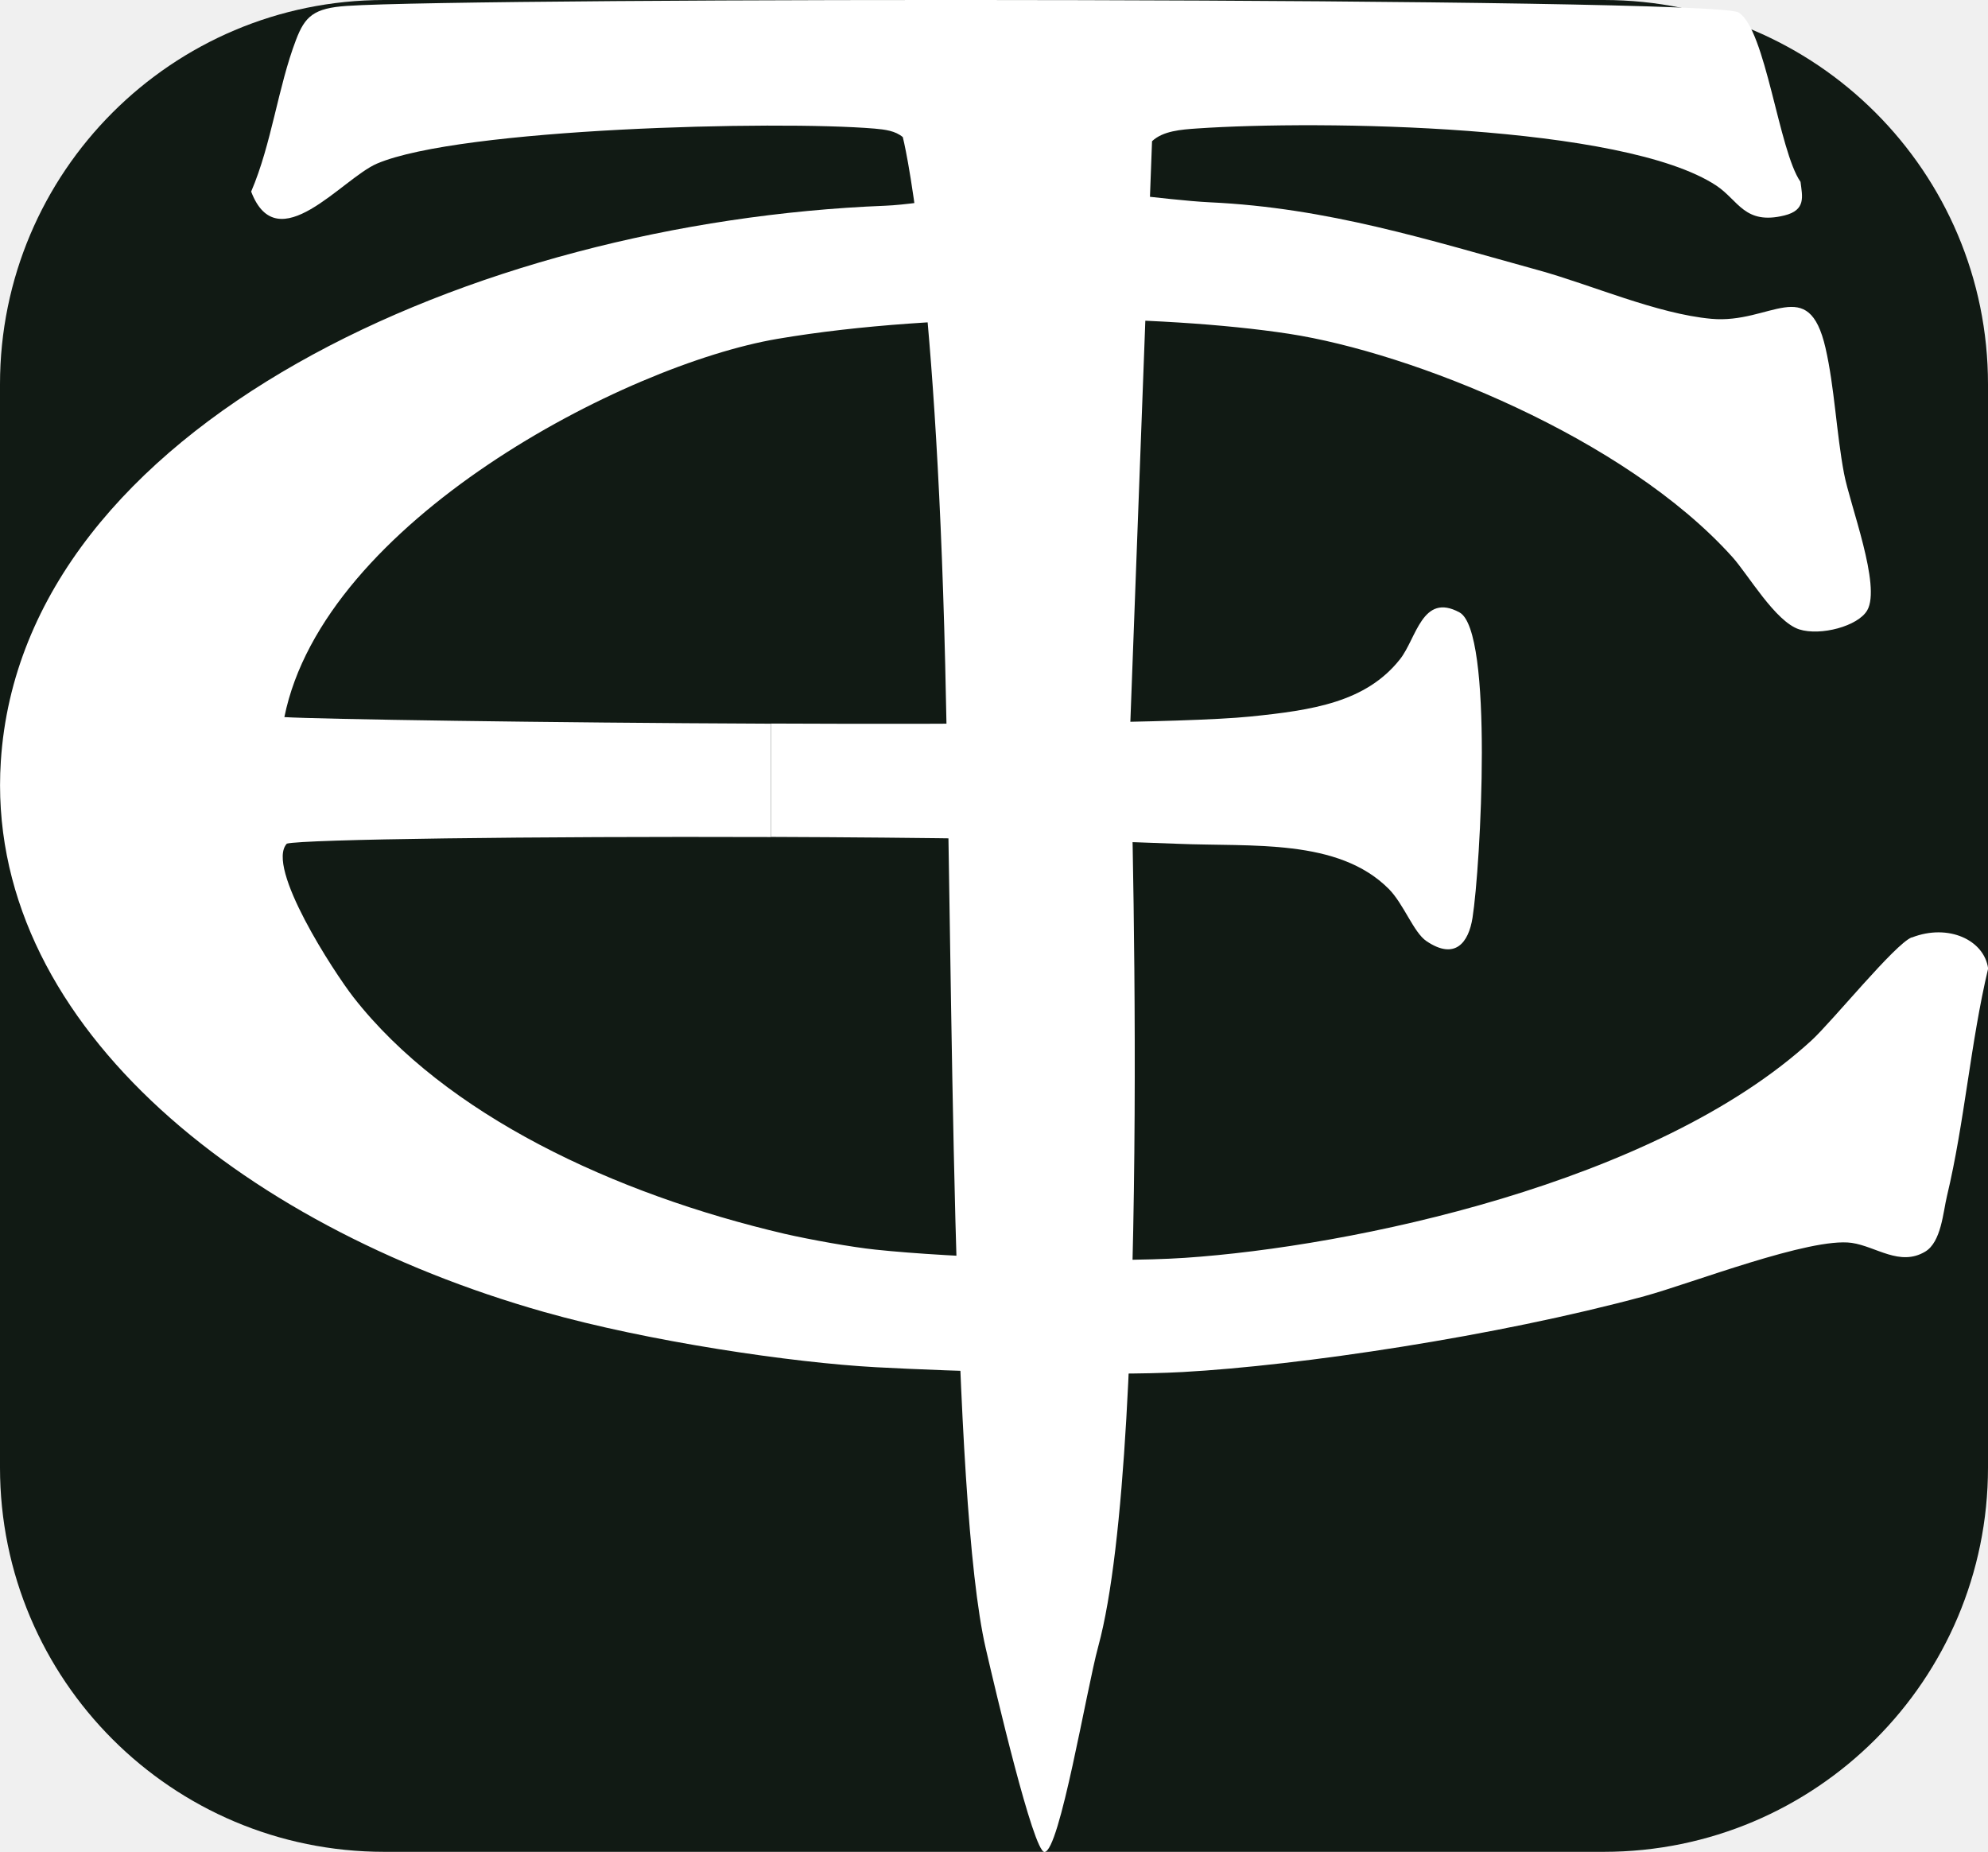
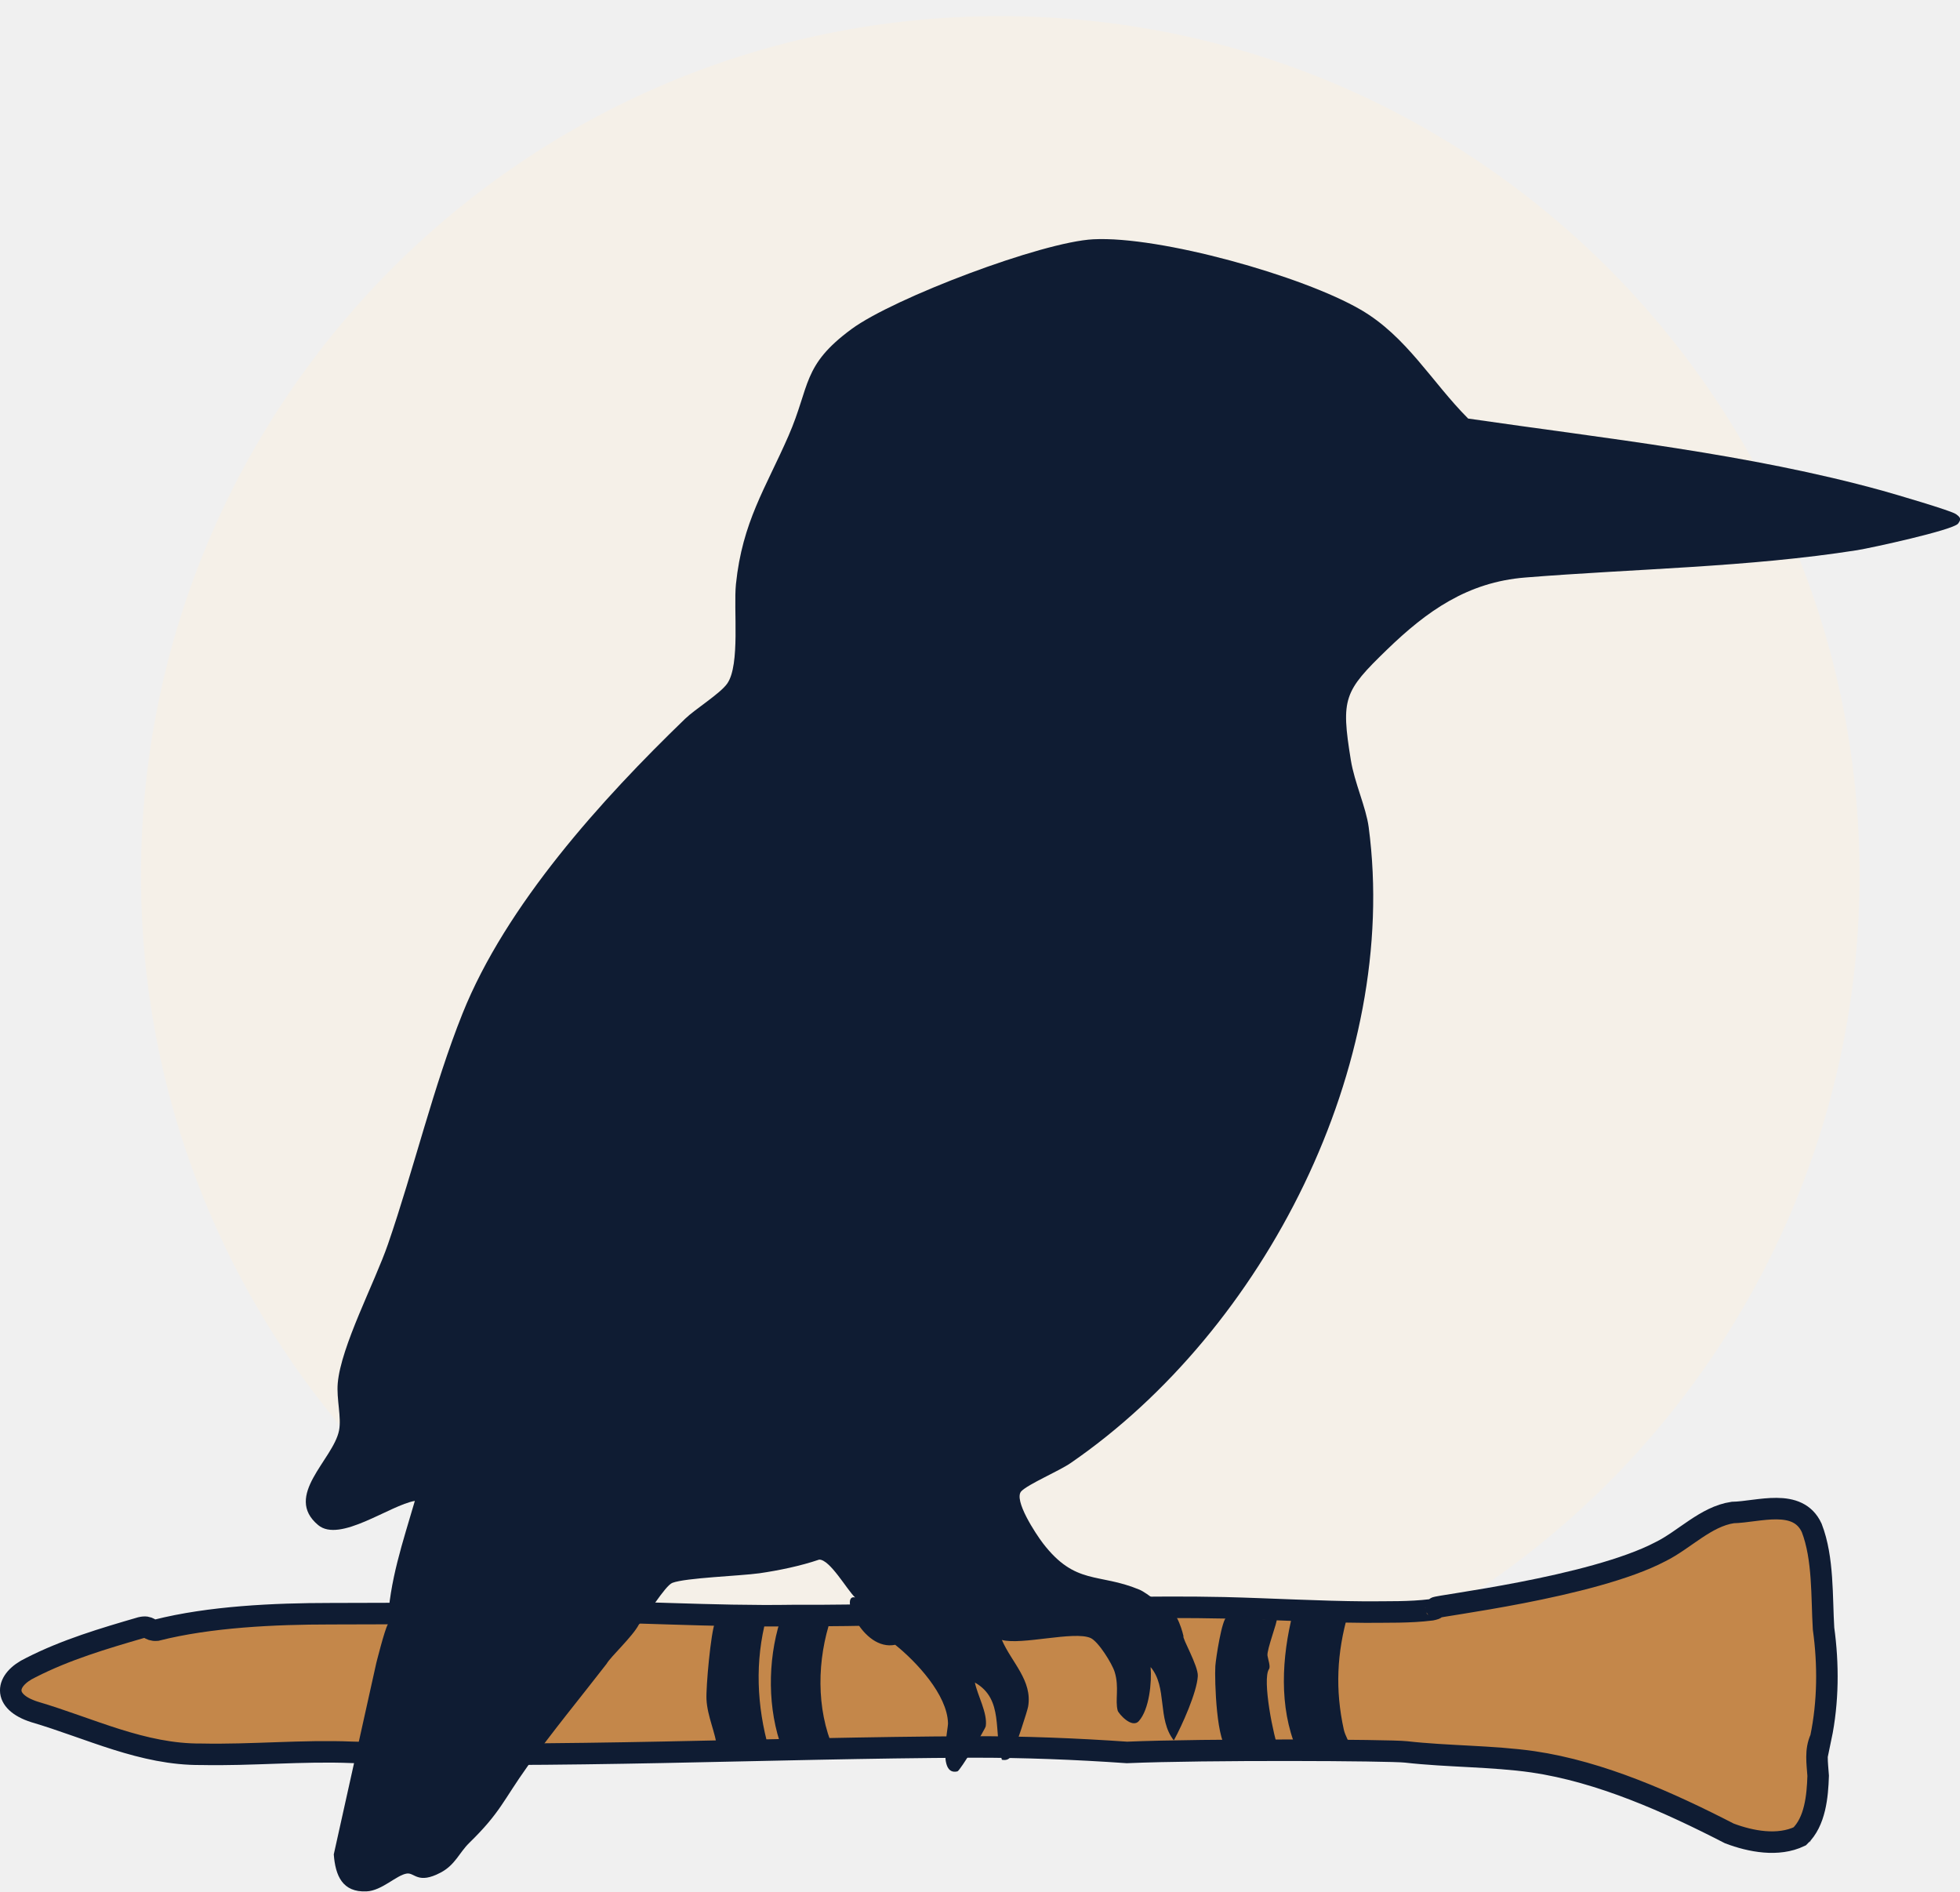
- <svg xmlns="http://www.w3.org/2000/svg" viewBox="0 0 144.85 134.93">
-   <rect width="144.85" height="134.93" rx="28" fill="#111a14" />
-   <g fill="#fff">
-     <path d="M139.29,68.3c-1.21.47-5.77,6.1-7.29,7.5-11.39,10.45-33.61,15.04-45.67,15.85-5.63.38-16.94,0-22.55-.6-1.67-.17-4.78-.73-6.61-1.15-12.44-2.91-24.73-8.68-31.41-17.23-1.42-1.82-6.43-9.5-4.86-11.2,1.18-.32,17.99-.54,35.27-.48v-8.26c-16.56-.07-33.03-.33-35.45-.48,2.87-14.24,24.77-25.66,35.93-27.56,11.88-2.02,28.05-1.78,37.26-.37,8.94,1.37,24.45,7.53,32.3,16.25,1.16,1.28,3.14,4.73,4.89,5.29,1.55.49,4.28-.23,4.95-1.39,1.03-1.78-1.26-7.68-1.69-9.97-.56-2.97-.69-6.27-1.35-9.15-1.25-5.42-4-1.73-8.31-2.12-3.98-.36-8.78-2.49-12.6-3.54-8.02-2.21-15.35-4.55-23.95-4.95-3.14-.15-9.5-1.13-12.68-1.05-2.76.07-8.21,1.19-10.97,1.3C34.56,16.17,1.64,30.94.06,55.47c-1.21,18.77,17.24,33.79,39.57,40.12,7.58,2.15,18.08,3.7,24.2,4.03,5.58.3,16.77.66,22.35.35,8.51-.47,22.84-2.6,33.65-5.53,3.38-.92,12.08-4.31,15.09-3.88,1.78.26,3.5,1.74,5.35.64,1.18-.7,1.31-2.9,1.59-4.05,1.29-5.4,1.71-11.15,3-16.58-.28-2.07-2.89-3.3-5.56-2.26Z" />
-     <path d="M82.33,53.4l1.61-43.11c.79-.75,2.11-.85,3.29-.93,8.91-.61,31.05-.3,37.82,4.16,1.62,1.07,2.06,2.89,4.96,2.18,1.6-.39,1.31-1.39,1.18-2.45-1.58-2.25-2.53-11.1-4.51-12.34C124.86-.22,34.52-.2,25.28.43c-2.42.16-3.06.76-3.71,2.47-1.32,3.45-1.77,7.56-3.27,11.06,1.92,5.04,6.62-.95,9.17-2.04,6.06-2.58,29.08-3.15,36.25-2.55.78.07,1.51.16,2.06.62,0,0,2.39,9.19,3.09,38.46.56,23.38.44,60.73,2.95,71.64.71,3.07,3.47,14.84,4.28,14.85,1.1.01,3.07-11.87,3.92-14.97,3.99-14.64,2.31-66.56,2.31-66.56Z" />
-     <path d="M85.78,61.48c5.45.23,11.72-.41,15.41,3.29,1.09,1.1,1.81,3.17,2.74,3.8,2.11,1.43,3.08.08,3.36-1.69.59-3.75,1.54-20.91-.95-22.26-2.71-1.47-3.13,1.89-4.33,3.41-2.48,3.14-6.38,3.72-10.92,4.18-4.77.48-19.89.58-34.92.51v8.26c10.98.04,22.14.19,29.61.5Z" />
+ <svg xmlns="http://www.w3.org/2000/svg" viewBox="0 0 182.27 175.87">
+   <defs>
+     <style>
+       .cls-1 { fill: #0f1c33; }
+       .cls-2 { fill: #c4874a; stroke: #0f1c33; stroke-width: 2px; stroke-miterlimit: 10; }
+       .cls-3 { fill: #f5f0e8; stroke: none; }
+       .cls-4 { fill: #efe9d8; }
+     </style>
+   </defs>
+   <g>
+     <circle class="cls-3" cx="93.02" cy="81.41" r="79.91" />
+     <g>
+       <path class="cls-4" d="M181.88,47.8c-.42-.32-5.81-1.89-6.81-2.17-12.4-3.43-25.83-4.86-38.54-6.71-3.39-3.4-5.71-7.63-9.99-10.12-5.42-3.16-18.7-6.87-24.87-6.55-4.81.25-18.55,5.46-22.48,8.34-4.63,3.4-3.84,5.27-5.87,9.93-2.13,4.88-4.29,8-4.89,13.79-.24,2.32.41,7.5-.81,9.25-.66.94-2.98,2.37-3.91,3.27-7.75,7.48-16.67,17.32-20.71,27.42-2.7,6.75-4.53,14.48-6.93,21.44-1.24,3.59-4.37,9.49-4.67,12.92-.13,1.48.36,3.17.12,4.4-.53,2.71-5.21,6.08-1.94,8.8,2.01,1.68,6.68-1.86,8.99-2.25-1,3.45-2.15,6.87-2.45,10.47-1.8.01-3.6.03-5.38.03-5.24,0-11.23.28-16.17,1.53-.74.06-.62-.43-1.47-.23-3.47,1.01-6.98,2.05-10.23,3.71-2.42,1.15-2.68,3.16.33,4.12,5.19,1.53,10.05,3.99,15.53,3.94,4.65.1,9.39-.37,14.02-.18.13,0,.26,0,.39,0l-2.1,9.46c.15,1.98.8,3.54,3.04,3.44,1.44-.06,2.8-1.53,3.76-1.66.72-.1,1.02,1.03,3.14-.09,1.35-.71,1.73-1.85,2.65-2.75,2.93-2.86,3.15-3.94,5.43-7.13.27-.38.55-.75.83-1.12,12.68-.09,25.37-.53,38.03-.63-.07,1.24.07,2.48,1.12,2.23.13-.03.87-1.16,1.53-2.25.78,0,1.57,0,2.35.02.06.39.13.78.25,1.15.71.13.88-.32,1.11-.87.02-.06.06-.15.1-.27,3.49.07,6.97.23,10.41.47,7.28-.31,24.47-.22,25.94-.05,3.89.44,8.03.38,11.81.92,6.34.93,12.67,3.78,18.27,6.66,1.98.75,4.53,1.24,6.55.27,1.43-1.35,1.65-3.73,1.71-5.63-.08-1.18-.28-2.34.22-3.45l.03-.1c.69-3.33.71-6.83.25-10.15-.18-2.91,0-6.52-1.1-9.36-1.3-2.82-4.95-1.48-7.35-1.43-2.5.37-4.51,2.56-6.71,3.64-6.37,3.35-21.03,5.06-20.9,5.21.07.06-.03.09-.1.12-.08.03-.18.06-.32.08-2.01.25-4.06.19-6.11.21-4.37-.03-8.77-.29-13.14-.4-1.82-.04-3.63-.05-5.45-.04-.3-.07-1.69-1.33-2.47-1.65-3.8-1.58-5.94-.37-8.97-4.32-.65-.85-2.76-4.04-2-4.83.64-.66,3.49-1.87,4.57-2.61,18.03-12.38,30.66-37.04,27.72-59.14-.24-1.83-1.32-4.13-1.66-6.24-.93-5.73-.65-6.38,3.36-10.26,3.73-3.61,7.5-6.28,12.86-6.71,10.2-.82,20.73-.95,30.86-2.54,1.31-.21,8.92-1.87,9.39-2.47.35-.45.19-.6-.2-.89ZM89.66,150.42c-4.77.08-9.42-.8-14.17-.98-4.83-.18-9.62.85-14.41,1.22-8.1.63-8.03-11.97,0-12.59,4.81-.38,9.58-1.37,14.41-1.22,4.75.15,9.39,1.06,14.17.98,8.12-.14,8.1,12.46,0,12.59Z" />
+       <path class="cls-2" d="M169.33,161.58c.69-3.33.71-6.83.25-10.15-.18-2.91,0-6.52-1.1-9.36-1.3-2.82-4.95-1.48-7.35-1.43-2.5.37-4.51,2.56-6.71,3.64-6.37,3.35-21.03,5.06-20.9,5.21.07.06-.03.09-.1.12-.08.03-.18.05-.32.08-2.01.25-4.06.19-6.11.21-4.37-.03-8.77-.29-13.14-.4-13.39-.28-26.78.79-40.16.72-7.49.12-14.97-.42-22.48-.39-6.83.15-13.73.22-20.47.22-5.24,0-11.23.28-16.17,1.53-.74.06-.62-.43-1.47-.23-3.47,1.01-6.98,2.05-10.23,3.71-2.42,1.15-2.68,3.16.33,4.12,5.19,1.53,10.05,3.99,15.53,3.94,4.65.1,9.39-.37,14.02-.18,19.17.58,38.45-.42,57.64-.5,4.83-.01,9.66.18,14.41.51,7.28-.31,24.47-.22,25.94-.05,3.89.44,8.03.38,11.81.92,6.34.93,12.67,3.78,18.27,6.66,1.98.75,4.53,1.24,6.55.27,1.43-1.35,1.65-3.73,1.71-5.63-.08-1.18-.28-2.34.22-3.45l.03-.1Z" />
+       <path class="cls-1" d="M181.88,47.8c-.42-.32-5.81-1.89-6.81-2.17-12.4-3.43-25.83-4.86-38.54-6.71-3.39-3.4-5.71-7.63-9.99-10.12-5.42-3.16-18.7-6.87-24.87-6.55-4.81.25-18.55,5.46-22.47,8.34-4.63,3.4-3.84,5.27-5.87,9.93-2.13,4.88-4.29,8-4.89,13.79-.24,2.32.41,7.5-.81,9.25-.66.94-2.98,2.37-3.91,3.27-7.75,7.48-16.67,17.32-20.71,27.42-2.7,6.75-4.53,14.48-6.93,21.44-1.24,3.59-4.37,9.49-4.67,12.92-.13,1.48.36,3.17.12,4.4-.53,2.71-5.21,6.08-1.94,8.8,2.01,1.68,6.68-1.86,8.99-2.25-1.1,3.78-2.39,7.51-2.52,11.49-.31.55-1.07,3.6-1.07,3.6l-3.95,17.78c.15,1.98.8,3.54,3.04,3.44,1.44-.06,2.8-1.53,3.76-1.66.72-.1,1.02,1.03,3.14-.09,1.35-.71,1.73-1.85,2.65-2.75,2.93-2.86,3.15-3.94,5.43-7.13,2.33-3.26,4.9-6.36,7.35-9.53.37-.66,2.4-2.51,3-3.65.7-.69,2.43-3.62,3.12-3.88,1.24-.47,6.29-.64,8.09-.89,1.8-.26,3.83-.68,5.56-1.27,1-.02,2.58,2.8,3.34,3.52-1.5-.39.66,5.03,3.73,4.4,1.96,1.57,4.84,4.64,4.91,7.29.01.61-1,4.93.88,4.48.24-.06,2.59-3.93,2.63-4.2.18-1.22-.77-2.87-1.01-4.06,2.73,1.55,1.7,4.64,2.51,7.18.71.13.88-.32,1.11-.87.21-.5,1.25-3.61,1.33-4.07.42-2.43-1.56-4.14-2.44-6.2,1.83.5,6.73-.86,8.25-.18.72.32,2,2.38,2.24,3.16.44,1.43.02,2.63.28,3.59.07.26,1.31,1.71,1.97.97.97-1.09,1.21-3.61,1.09-5.02,1.59,1.87.59,4.83,2.16,6.82.77-1.4,2.15-4.48,2.23-5.98.05-.96-1.49-3.57-1.33-3.71,0,0-.55-2.51-1.63-2.67-.28-.04-1.69-1.33-2.48-1.66-3.8-1.58-5.94-.37-8.97-4.32-.65-.85-2.76-4.04-2-4.83.64-.66,3.49-1.87,4.57-2.61,18.03-12.38,30.66-37.04,27.73-59.14-.24-1.83-1.32-4.13-1.66-6.24-.93-5.73-.65-6.38,3.36-10.26,3.73-3.61,7.5-6.28,12.86-6.71,10.2-.82,20.73-.95,30.86-2.54,1.31-.21,8.92-1.87,9.39-2.47.35-.45.19-.6-.2-.89Z" />
+       <path class="cls-1" d="M66.71,162.62c-.18-1.56-.93-3.01-1.01-4.6-.06-1.13.4-6.22.79-7.15.31-.73,3.9-.11,4.78-.44-1.08,4.04-.9,8.17.23,12.18h-4.79Z" />
+       <path class="cls-1" d="M72.74,162.62c-1.37-3.69-1.37-8.14-.2-11.9l4.75-.28c-1.31,3.86-1.41,8.43.23,12.18h-4.79Z" />
+       <path class="cls-1" d="M125.25,162.62h-4.68c-1.65-3.92-1.37-8.52-.35-12.59h5.15c-1.05,3.65-1.22,7.09-.4,10.81.13.57.53,1.17.63,1.66.16.77-.32.12-.35.12Z" />
+       <path class="cls-1" d="M114.28,162.66c-1.16-.28-1.34-6.53-1.26-7.74.05-.72.61-4.39,1.06-4.56,1.21-.45,3.32.48,4.64.22.12.12-.93,2.82-.85,3.37.06.38.3,1.02.14,1.25-.65.95.41,6.31.93,7.56l-4.68-.09Z" />
+     </g>
  </g>
</svg>
